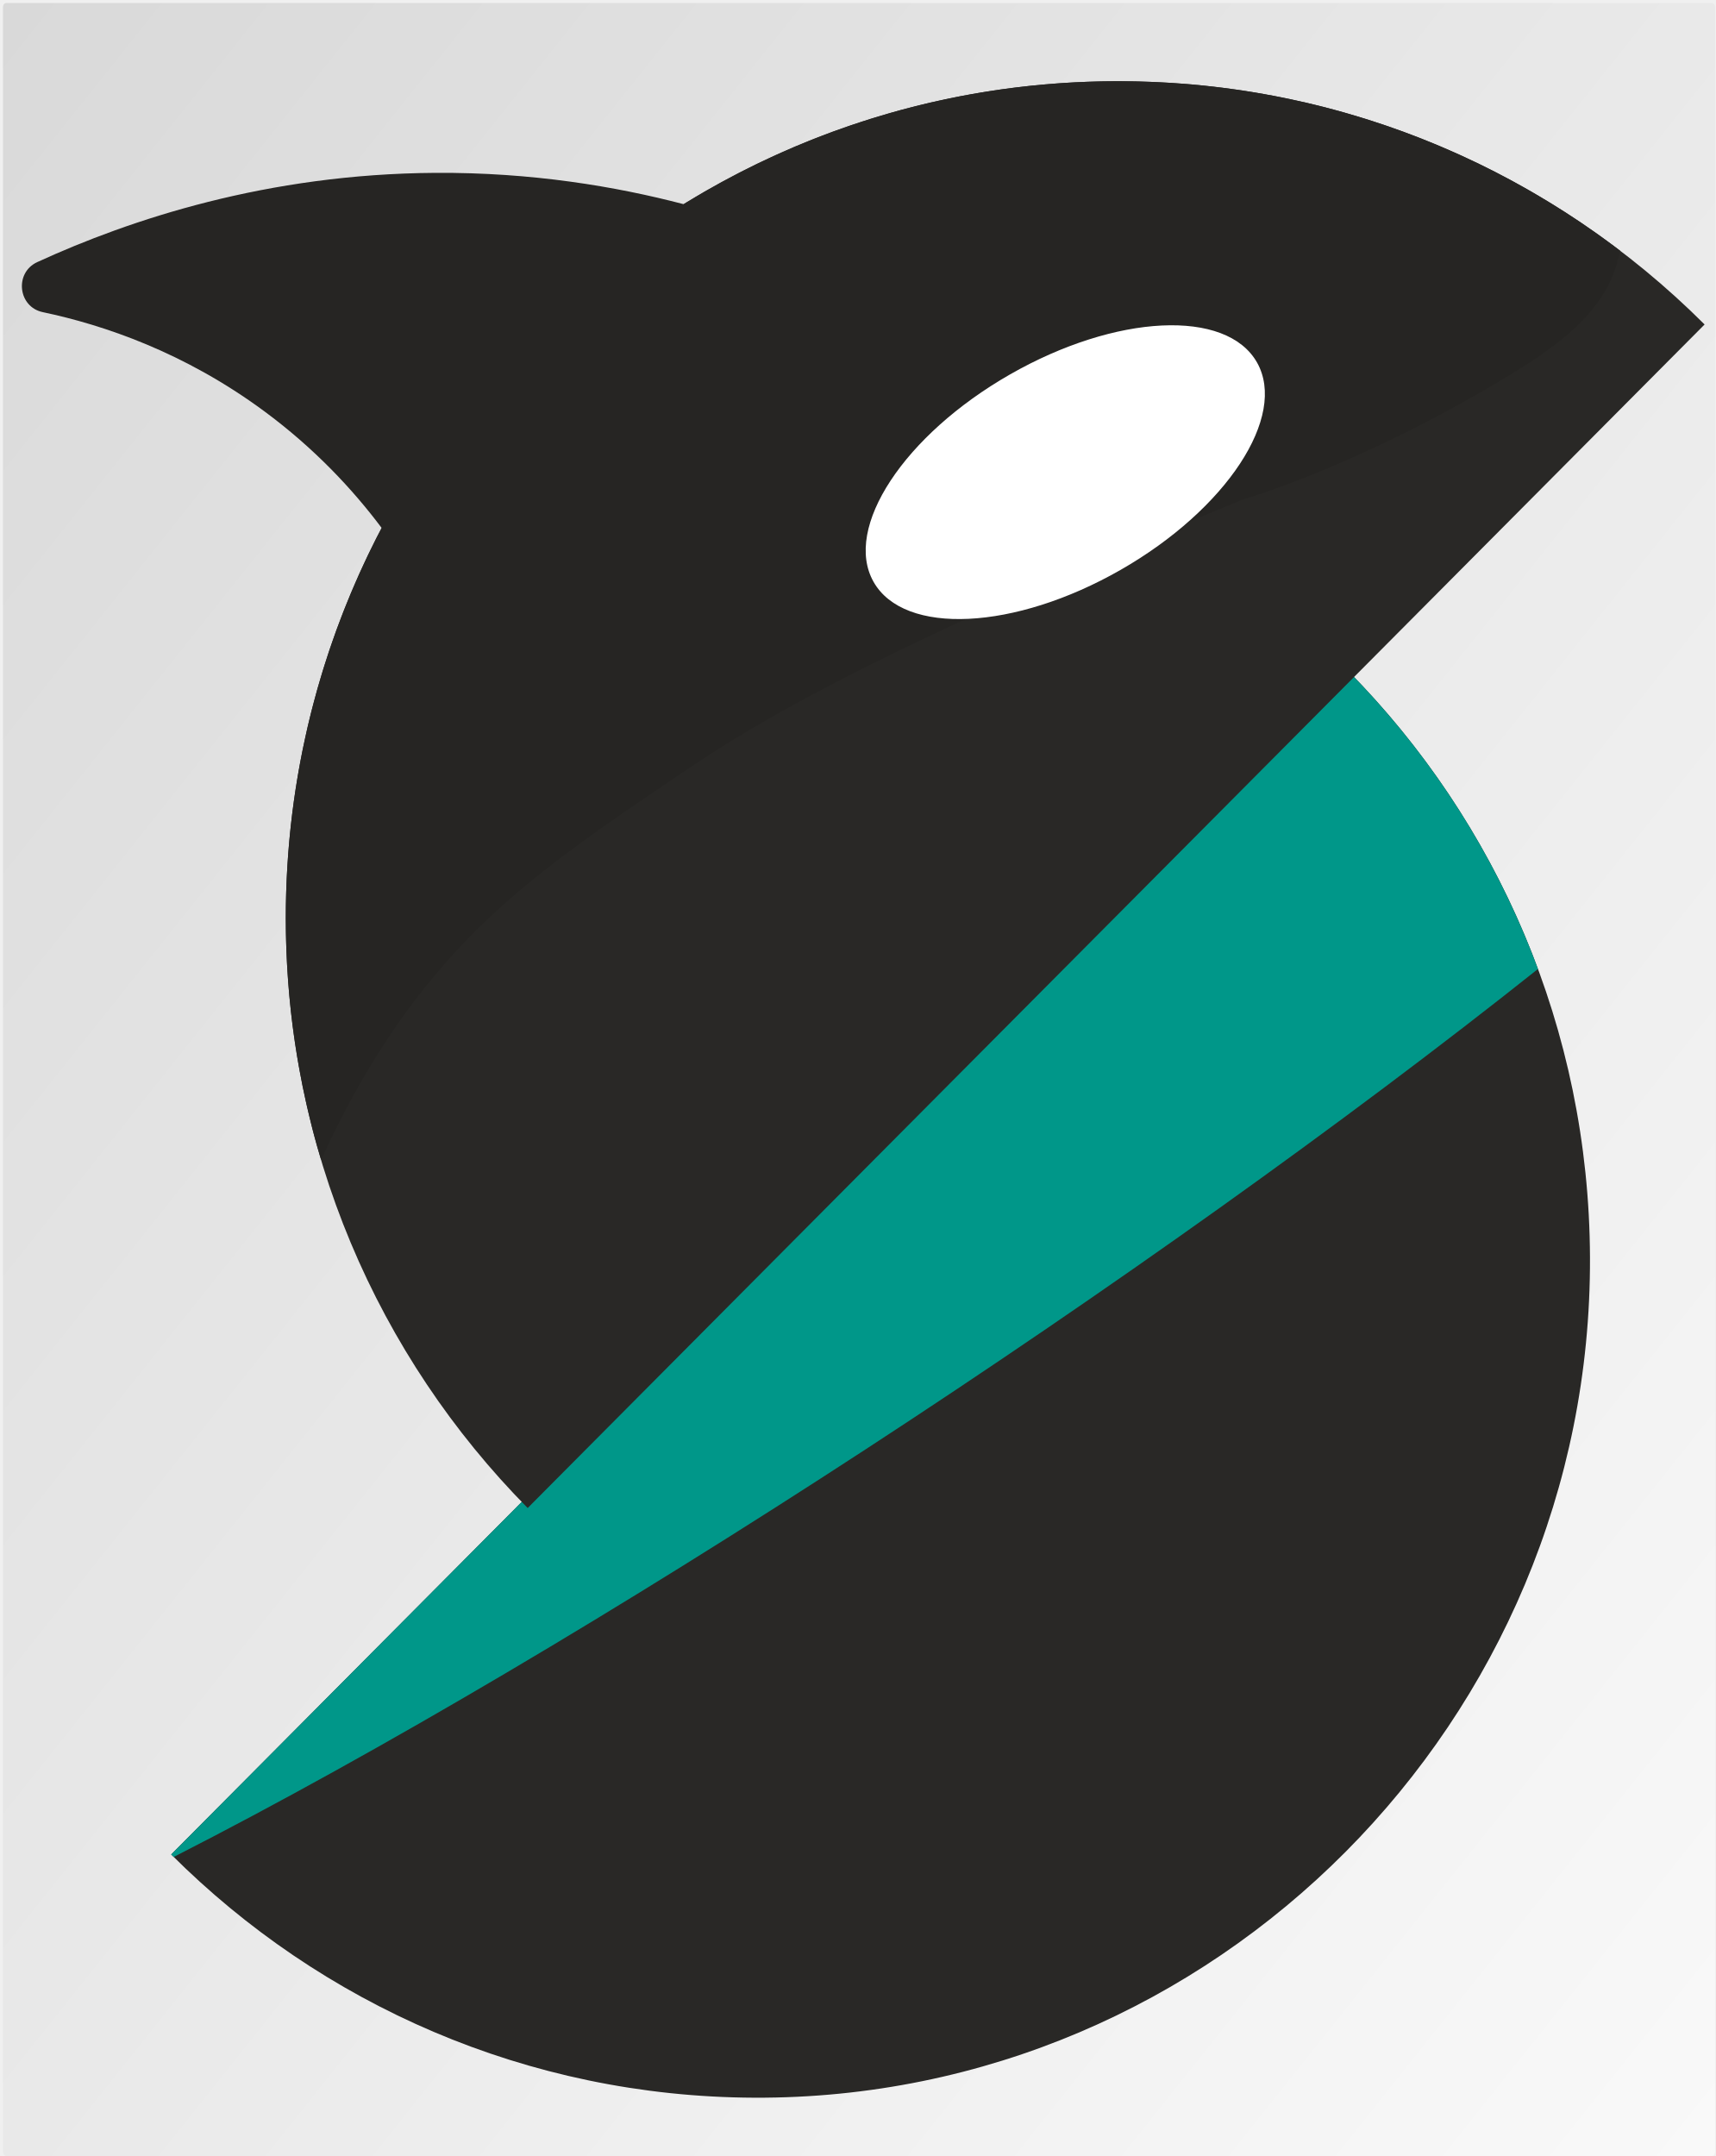
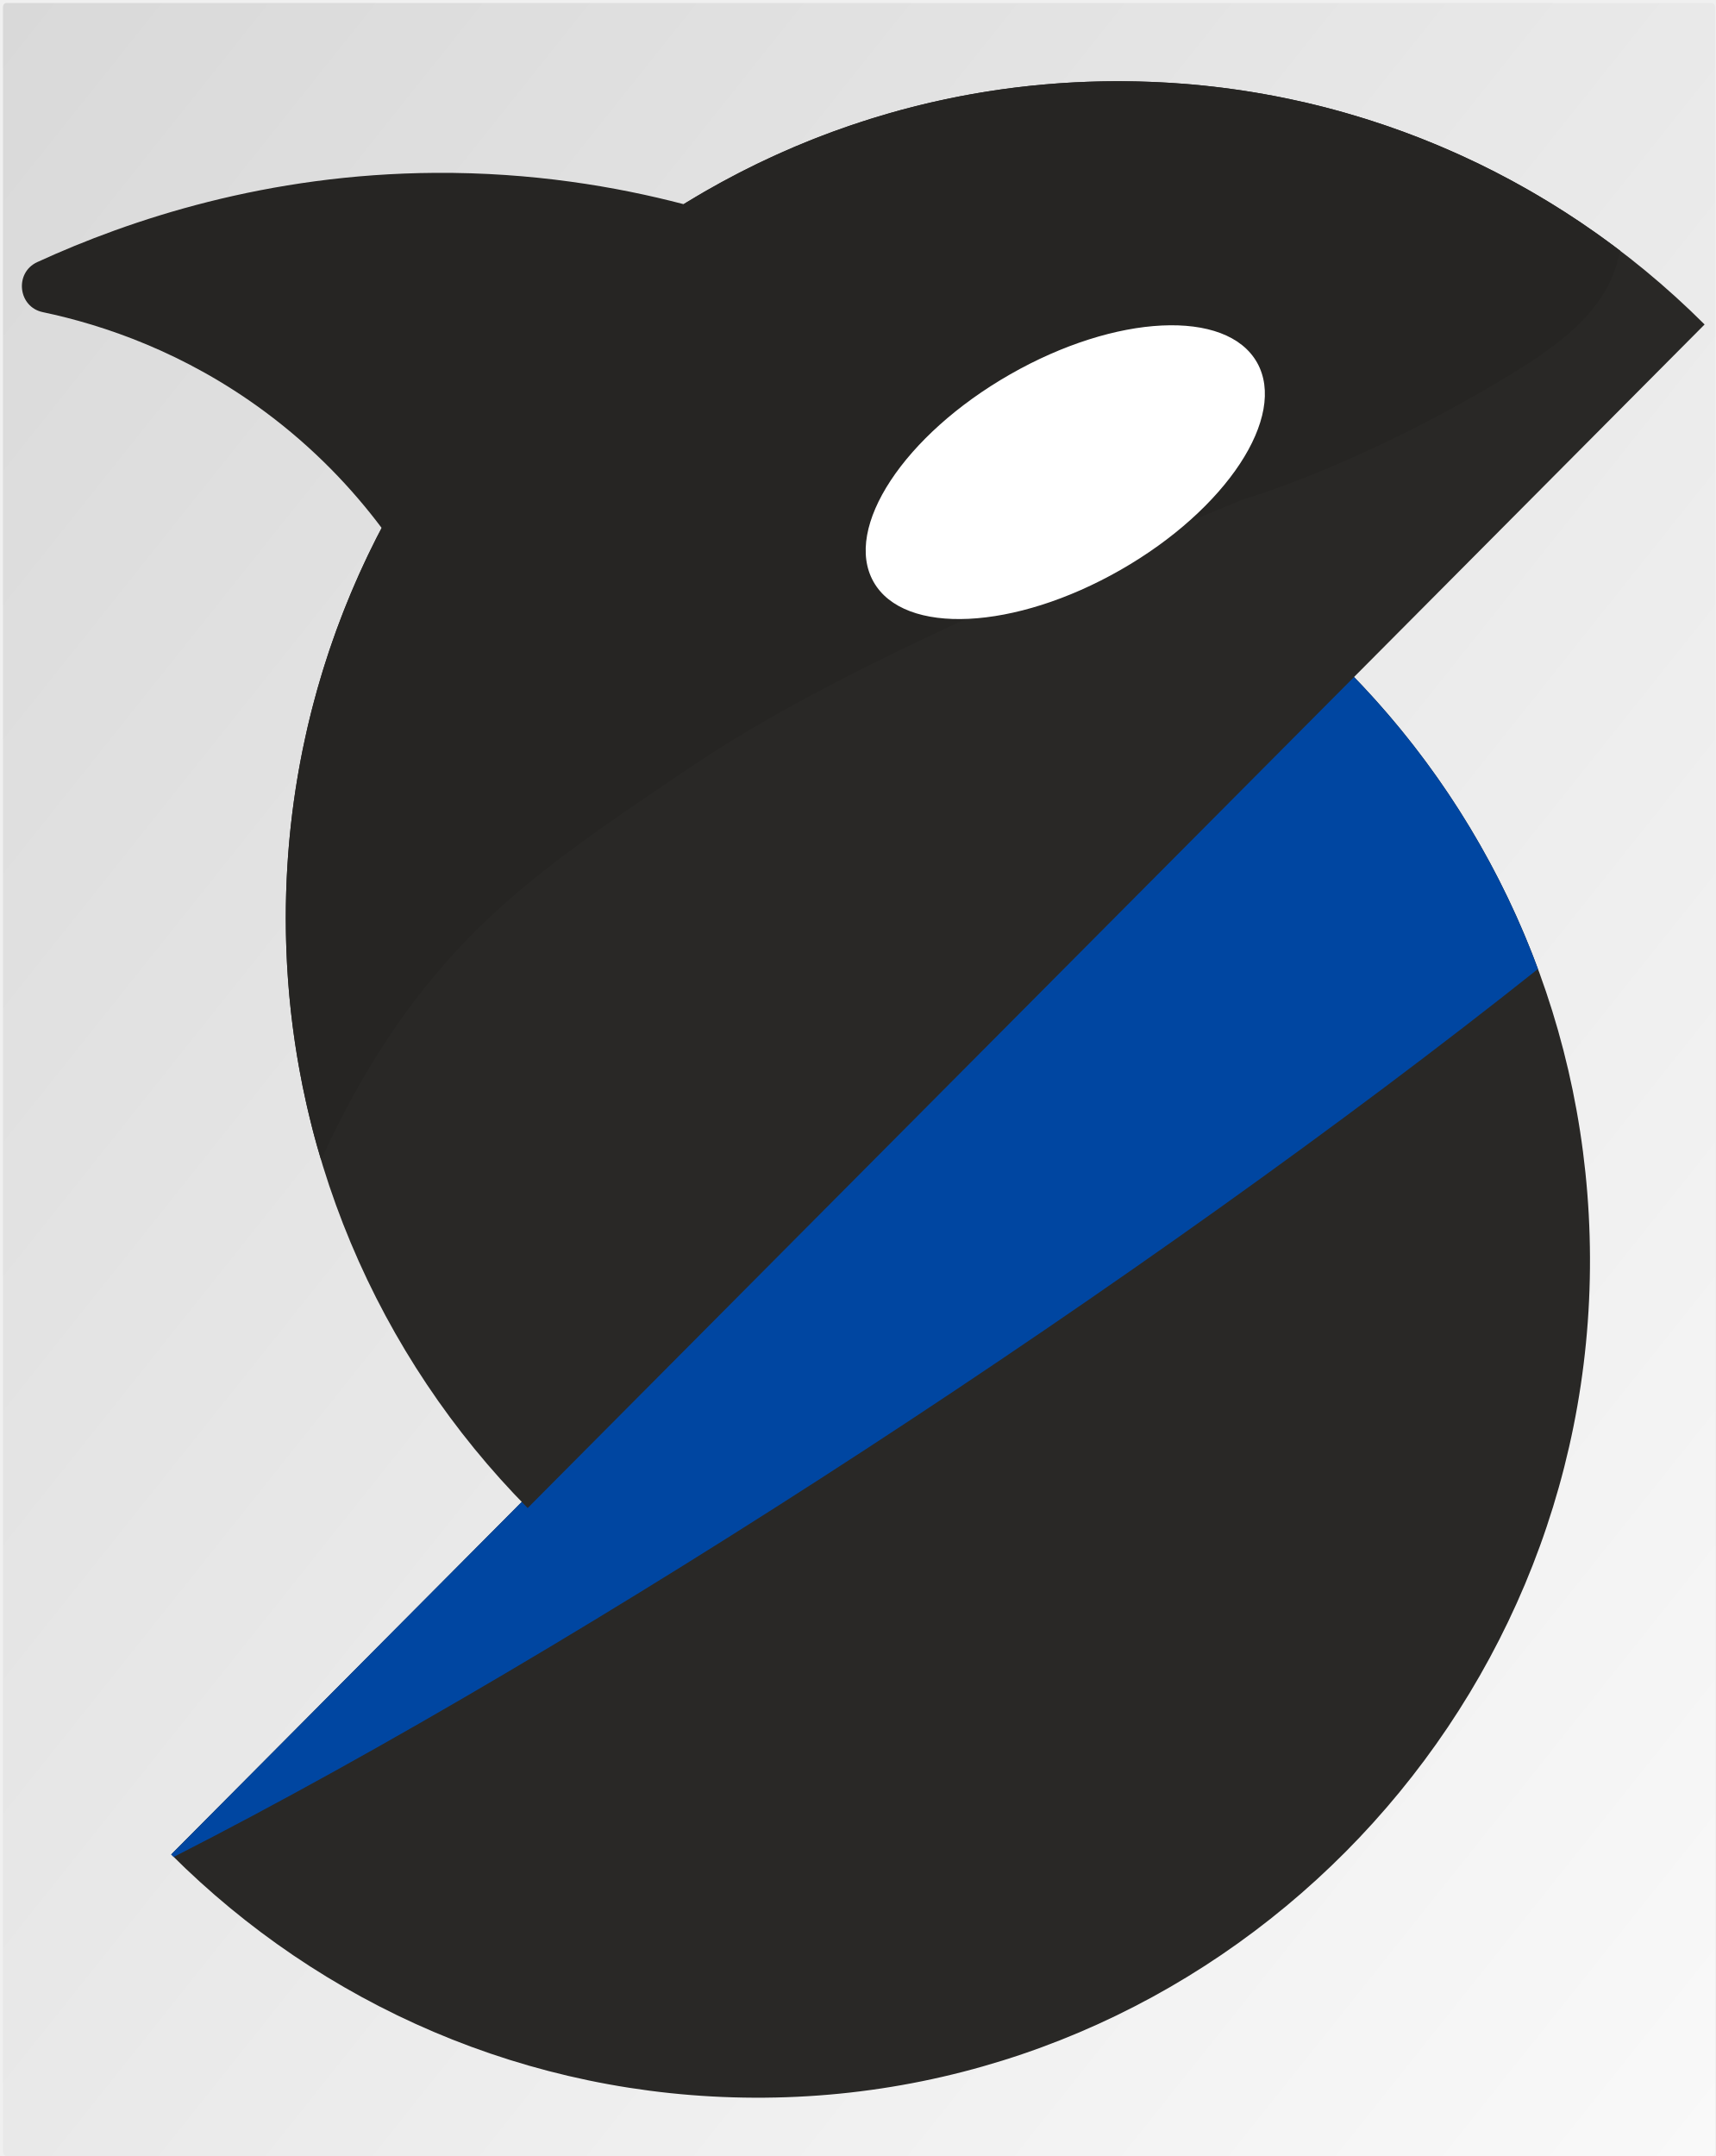
<svg xmlns="http://www.w3.org/2000/svg" xmlns:xlink="http://www.w3.org/1999/xlink" version="1.1" id="svg2" width="814.987" height="1023.993" viewBox="0 0 814.987 1023.993">
  <defs id="defs6">
    <linearGradient id="linearGradient619">
      <stop style="stop-color:#d9d9d9;stop-opacity:1;" offset="0" id="stop615" />
      <stop style="stop-color:#f9f9f9;stop-opacity:1;" offset="1" id="stop617" />
    </linearGradient>
    <clipPath clipPathUnits="userSpaceOnUse" id="clipPath16">
      <path d="M 0,792 H 612 V 0 H 0 Z" id="path14" />
    </clipPath>
    <linearGradient xlink:href="#linearGradient619" id="linearGradient621" x1="0" y1="0" x2="1024" y2="1024.997" gradientUnits="userSpaceOnUse" gradientTransform="matrix(0.7942637,0,0,0.998676,1.558406,1.358347)" />
  </defs>
  <g id="layer1" transform="matrix(0.9989575,0,0,0.9979921,-0.933722,0.0585938)">
    <rect style="fill:url(#linearGradient621);fill-opacity:1;stroke-width:0.891" id="rect457" width="814.118" height="1024.636" x="2.35" y="1.358" rx="1.589" ry="1.997" />
  </g>
  <g id="g8" transform="matrix(1.333333,0,0,-1.333333,1.3995581e-8,1055.996)">
    <g id="g10" transform="translate(1.258952,16.06244)">
      <g id="g12" clip-path="url(#clipPath16)">
        <g id="g18" transform="translate(59.7287,115.3517)">
          <path d="m 0,0 c 53.332,-53.285 126.698,-86.317 207.744,-86.646 164.049,-0.664 298.355,134.38 297.699,299.337 -0.324,81.496 -33.176,155.271 -86.17,208.899 z" style="fill:#292826;fill-opacity:1;fill-rule:nonzero;stroke:none" id="path20" />
        </g>
        <g id="g22" transform="translate(479.0017,536.9419)">
-           <path d="m 0,0 -419.273,-421.59 c 0.298,-0.298 0.606,-0.587 0.906,-0.884 146.894,74.925 348.023,206.579 486.003,316.297 C 52.756,-65.97 29.506,-29.859 0,0" style="fill:#009789;fill-opacity:1;fill-rule:nonzero;stroke:none" id="path24" />
+           <path d="m 0,0 -419.273,-421.59 c 0.298,-0.298 0.606,-0.587 0.906,-0.884 146.894,74.925 348.023,206.579 486.003,316.297 C 52.756,-65.97 29.506,-29.859 0,0" style="fill:#0046a1;fill-opacity:1;fill-rule:nonzero;stroke:none" id="path24" />
        </g>
        <g id="g26" transform="translate(397.0372,747)">
          <path d="m 0,0 c -163.742,0 -296.482,-133.473 -296.482,-298.121 0,-81.979 32.915,-156.223 86.172,-210.117 l 419.273,421.59 C 155.364,-33.096 81.529,0 0,0" style="fill:#292826;fill-opacity:1;fill-rule:nonzero;stroke:none" id="path28" />
        </g>
        <g id="g30" transform="translate(397.0372,747)">
          <path d="m 0,0 c -56.714,0 -109.702,-16.022 -154.751,-43.796 -24.127,6.312 -54.061,11.37 -88.437,11.157 -59.938,-0.372 -108.713,-16.603 -141.822,-31.784 -8.218,-3.768 -6.898,-15.967 1.941,-17.829 21.801,-4.593 50.498,-14.324 78.883,-35.28 17.931,-13.238 31.574,-27.883 41.856,-41.597 -21.794,-41.504 -34.152,-88.793 -34.152,-138.992 0,-29.952 4.412,-58.865 12.586,-86.137 12.54,27.79 25.699,46.391 29.916,52.184 27.229,37.41 56.015,56.883 98.542,85.651 31.328,21.193 74.856,46.047 199.916,97.449 0,0 39.121,11.017 91.587,42.212 20.912,12.433 36.823,24.17 41.863,42.526 0.355,1.293 0.677,2.57 0.973,3.83 C 129.175,-22.506 67.208,0 0,0" style="fill:#262523;fill-opacity:1;fill-rule:nonzero;stroke:none" id="path32" />
        </g>
        <g id="g34" transform="translate(446.5563,646.8041)">
          <path d="m 0,0 c 10.875,-19.229 -10.891,-52.305 -48.616,-73.879 -37.725,-21.573 -77.124,-23.474 -88,-4.245 -10.875,19.229 10.891,52.305 48.617,73.879 C -50.274,17.328 -10.875,19.229 0,0" style="fill:#ffffff;fill-opacity:1;fill-rule:nonzero;stroke:none" id="path36" />
        </g>
      </g>
    </g>
  </g>
</svg>
